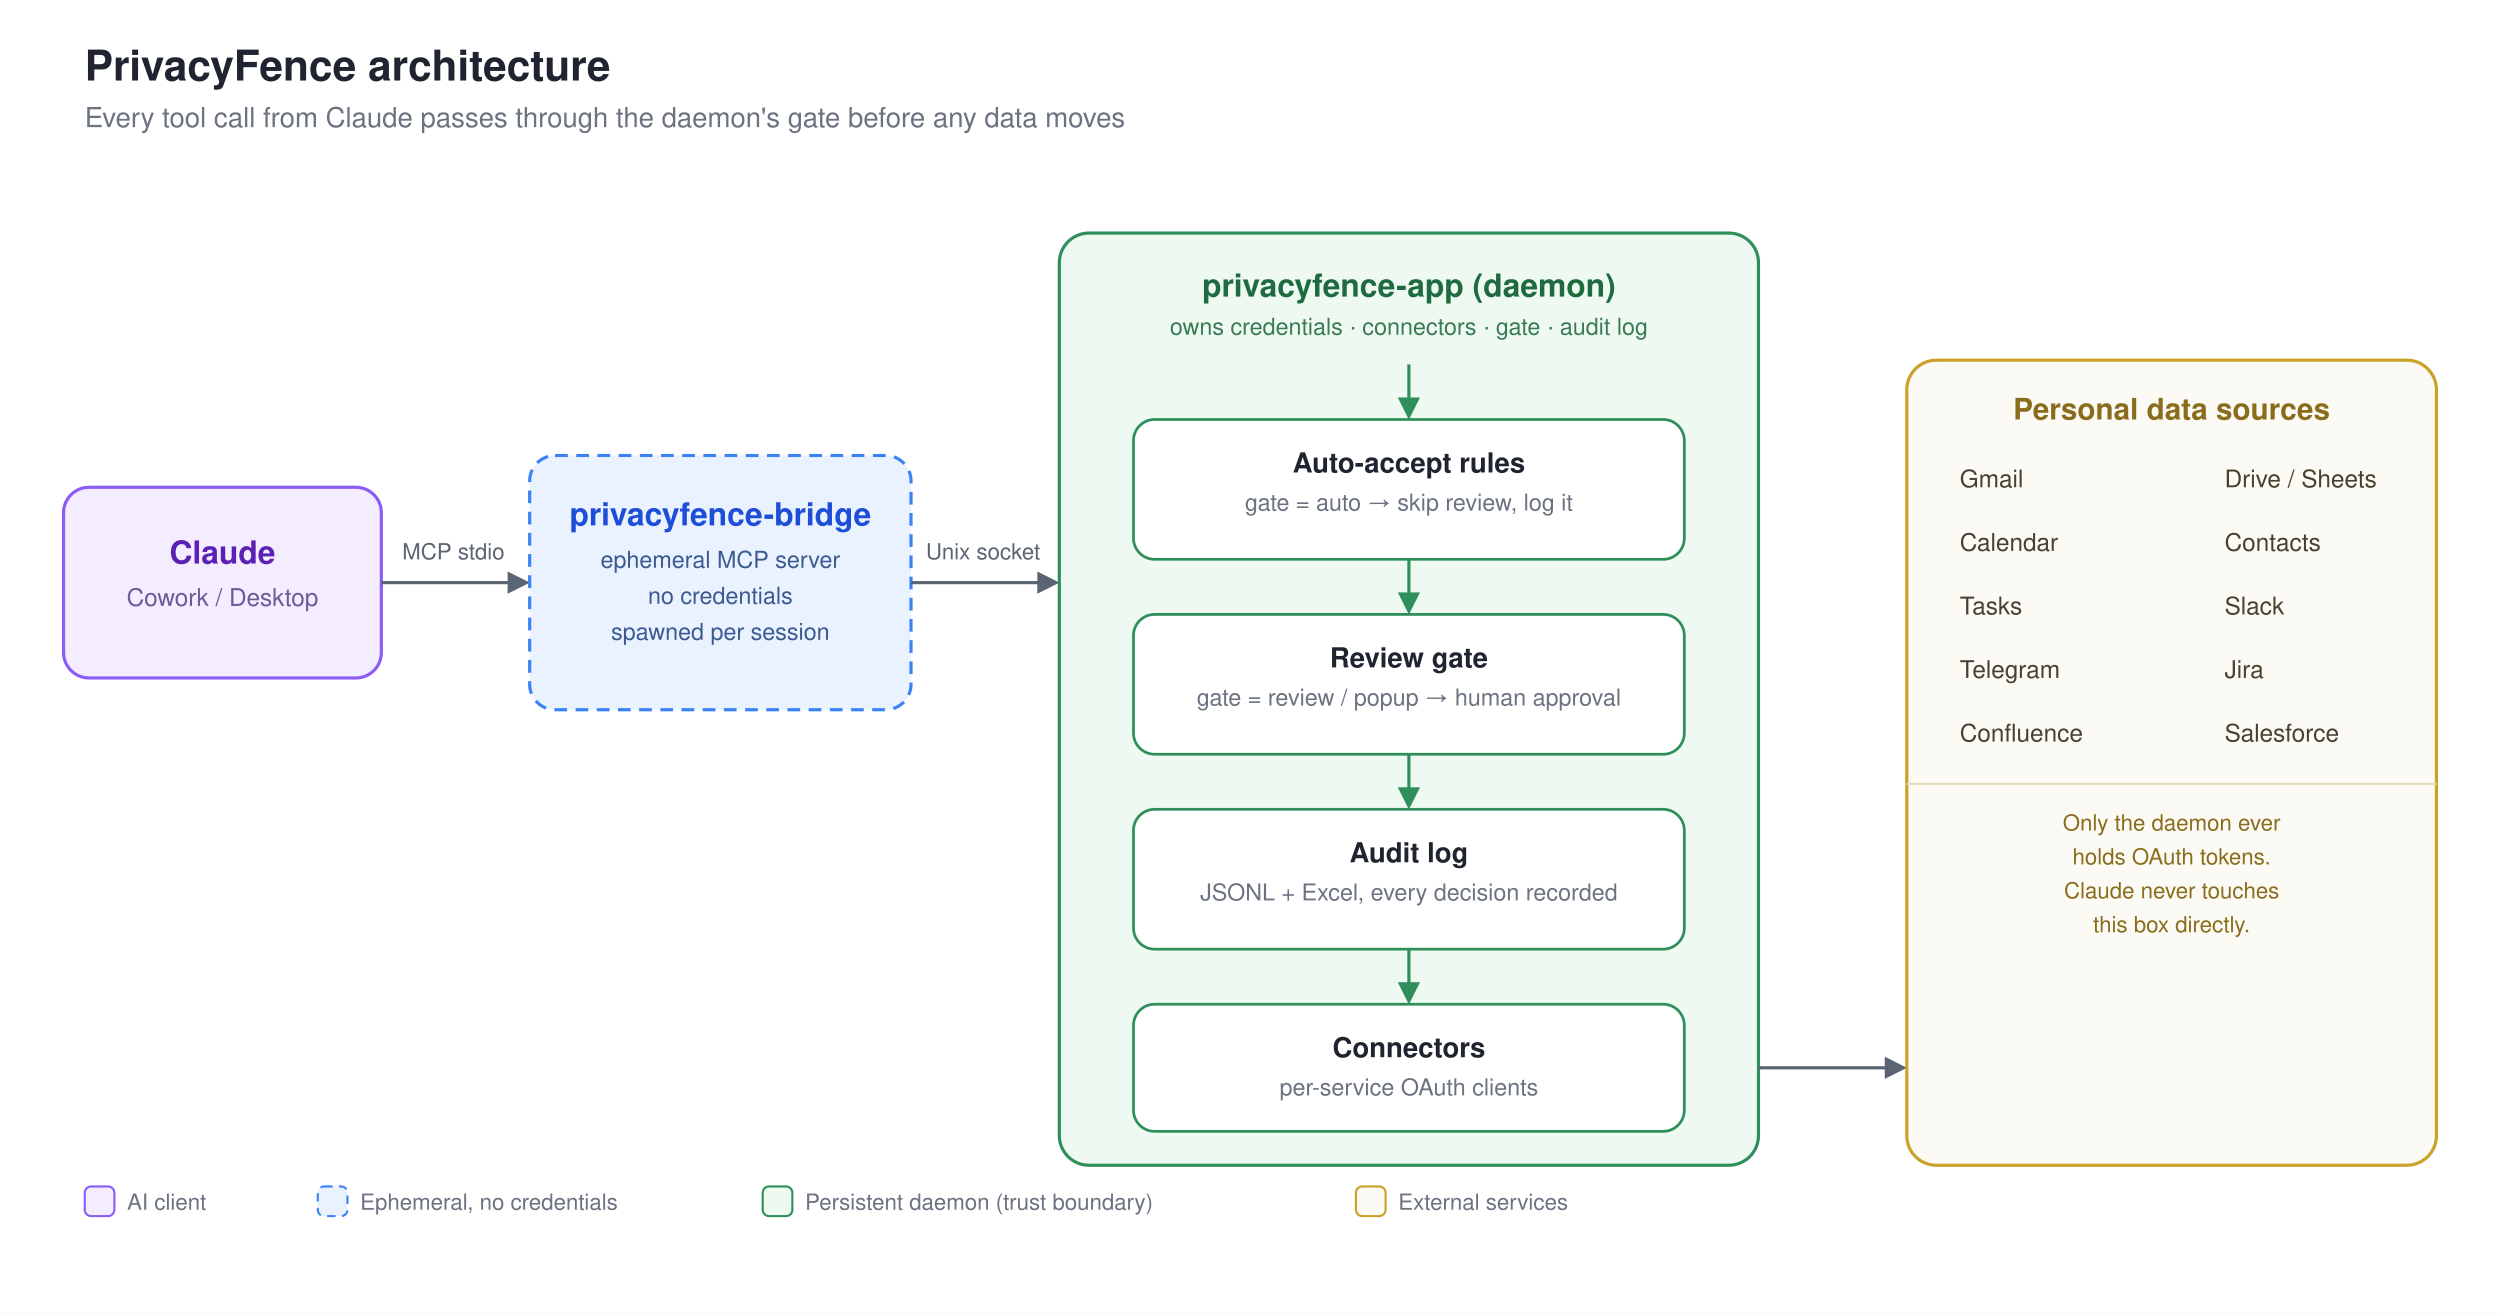
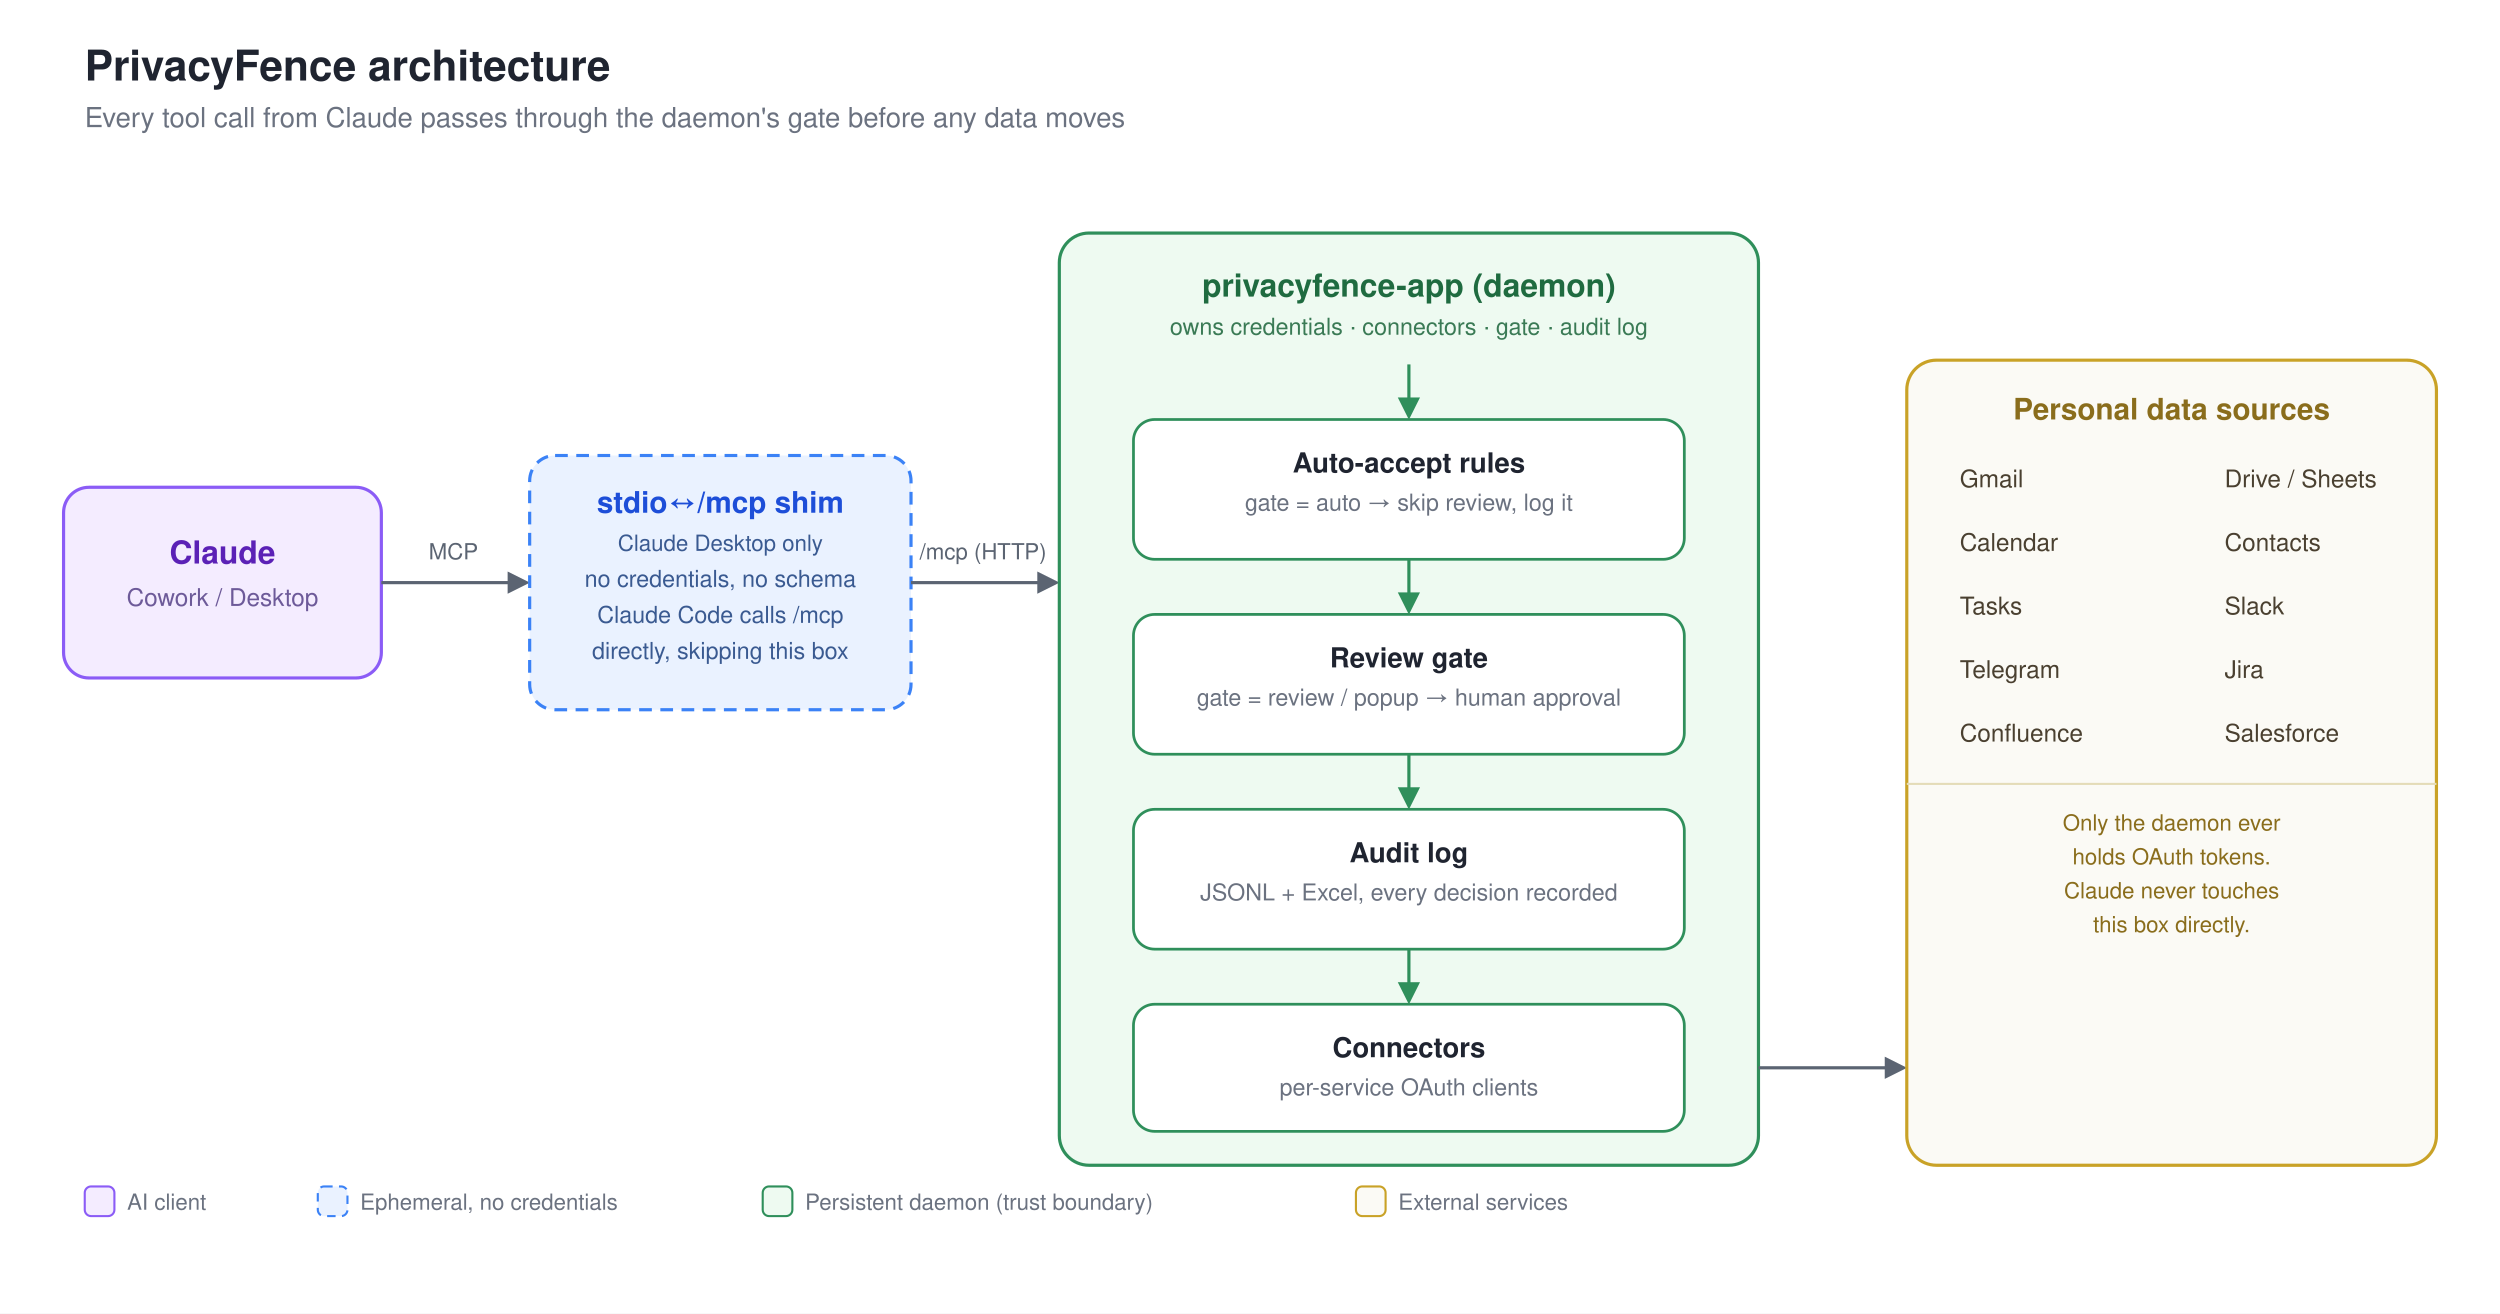
<svg xmlns="http://www.w3.org/2000/svg" viewBox="0 0 1180 620" font-family="-apple-system, 'Segoe UI', Helvetica, Arial, sans-serif">
  <defs>
    <marker id="arrow" viewBox="0 0 10 10" refX="8" refY="5" markerWidth="7" markerHeight="7" orient="auto-start-reverse">
      <path d="M0,0 L10,5 L0,10 z" fill="#5b6472" />
    </marker>
    <marker id="arrowGreen" viewBox="0 0 10 10" refX="8" refY="5" markerWidth="7" markerHeight="7" orient="auto-start-reverse">
      <path d="M0,0 L10,5 L0,10 z" fill="#2f8f5b" />
    </marker>
  </defs>
  <rect x="0" y="0" width="1180" height="620" fill="#ffffff" />
  <text x="40" y="38" font-size="20" font-weight="700" fill="#1f2430">PrivacyFence architecture</text>
  <text x="40" y="60" font-size="13" fill="#6b7280">Every tool call from Claude passes through the daemon's gate before any data moves</text>
  <g>
    <rect x="30" y="230" width="150" height="90" rx="12" fill="#f4ecff" stroke="#8b5cf6" stroke-width="1.5" />
    <text x="105" y="266" font-size="15" font-weight="700" fill="#5b21b6" text-anchor="middle">Claude</text>
    <text x="105" y="286" font-size="11.5" fill="#6d5a99" text-anchor="middle">Cowork / Desktop</text>
  </g>
  <line x1="180" y1="275" x2="248" y2="275" stroke="#5b6472" stroke-width="1.5" marker-end="url(#arrow)" />
-   <text x="214" y="264" font-size="10.5" fill="#5b6472" text-anchor="middle">MCP stdio</text>
+   <text x="214" y="264" font-size="10.5" fill="#5b6472" text-anchor="middle">MCP</text>
  <g>
    <rect x="250" y="215" width="180" height="120" rx="12" fill="#eaf2ff" stroke="#3b82f6" stroke-width="1.5" stroke-dasharray="6 4" />
-     <text x="340" y="248" font-size="15" font-weight="700" fill="#1d4ed8" text-anchor="middle">privacyfence-bridge</text>
-     <text x="340" y="268" font-size="11" fill="#3a5a91" text-anchor="middle">ephemeral MCP server</text>
-     <text x="340" y="285" font-size="11" fill="#3a5a91" text-anchor="middle">no credentials</text>
-     <text x="340" y="302" font-size="11" fill="#3a5a91" text-anchor="middle">spawned per session</text>
+     <text x="340" y="242" font-size="14" font-weight="700" fill="#1d4ed8" text-anchor="middle">stdio↔/mcp shim</text>
+     <text x="340" y="260" font-size="10.5" fill="#3a5a91" text-anchor="middle">Claude Desktop only</text>
+     <text x="340" y="277" font-size="11" fill="#3a5a91" text-anchor="middle">no credentials, no schema</text>
+     <text x="340" y="294" font-size="11" fill="#3a5a91" text-anchor="middle">Claude Code calls /mcp</text>
+     <text x="340" y="311" font-size="11" fill="#3a5a91" text-anchor="middle">directly, skipping this box</text>
  </g>
  <line x1="430" y1="275" x2="498" y2="275" stroke="#5b6472" stroke-width="1.5" marker-end="url(#arrow)" />
-   <text x="464" y="264" font-size="10.5" fill="#5b6472" text-anchor="middle">Unix socket</text>
+   <text x="464" y="264" font-size="10.5" fill="#5b6472" text-anchor="middle">/mcp (HTTP)</text>
  <g>
    <rect x="500" y="110" width="330" height="440" rx="14" fill="#eefaf1" stroke="#2f8f5b" stroke-width="1.5" />
    <text x="665" y="140" font-size="15" font-weight="700" fill="#1f6b40" text-anchor="middle">privacyfence-app (daemon)</text>
    <text x="665" y="158" font-size="11" fill="#3a7a55" text-anchor="middle">owns credentials · connectors · gate · audit log</text>
  </g>
  <line x1="665" y1="172" x2="665" y2="196" stroke="#2f8f5b" stroke-width="1.5" marker-end="url(#arrowGreen)" />
  <g>
    <rect x="535" y="198" width="260" height="66" rx="10" fill="#ffffff" stroke="#2f8f5b" stroke-width="1.3" />
    <text x="665" y="223" font-size="13" font-weight="600" fill="#1f2430" text-anchor="middle">Auto-accept rules</text>
    <text x="665" y="241" font-size="11" fill="#6b7280" text-anchor="middle">gate = auto → skip review, log it</text>
  </g>
  <line x1="665" y1="264" x2="665" y2="288" stroke="#2f8f5b" stroke-width="1.5" marker-end="url(#arrowGreen)" />
  <g>
    <rect x="535" y="290" width="260" height="66" rx="10" fill="#ffffff" stroke="#2f8f5b" stroke-width="1.3" />
    <text x="665" y="315" font-size="13" font-weight="600" fill="#1f2430" text-anchor="middle">Review gate</text>
    <text x="665" y="333" font-size="11" fill="#6b7280" text-anchor="middle">gate = review / popup → human approval</text>
  </g>
  <line x1="665" y1="356" x2="665" y2="380" stroke="#2f8f5b" stroke-width="1.5" marker-end="url(#arrowGreen)" />
  <g>
    <rect x="535" y="382" width="260" height="66" rx="10" fill="#ffffff" stroke="#2f8f5b" stroke-width="1.3" />
    <text x="665" y="407" font-size="13" font-weight="600" fill="#1f2430" text-anchor="middle">Audit log</text>
    <text x="665" y="425" font-size="11" fill="#6b7280" text-anchor="middle">JSONL + Excel, every decision recorded</text>
  </g>
  <line x1="665" y1="448" x2="665" y2="472" stroke="#2f8f5b" stroke-width="1.5" marker-end="url(#arrowGreen)" />
  <g>
    <rect x="535" y="474" width="260" height="60" rx="10" fill="#ffffff" stroke="#2f8f5b" stroke-width="1.3" />
    <text x="665" y="499" font-size="13" font-weight="600" fill="#1f2430" text-anchor="middle">Connectors</text>
    <text x="665" y="517" font-size="11" fill="#6b7280" text-anchor="middle">per-service OAuth clients</text>
  </g>
  <line x1="830" y1="504" x2="898" y2="504" stroke="#5b6472" stroke-width="1.5" marker-end="url(#arrow)" />
  <g>
    <rect x="900" y="170" width="250" height="380" rx="14" fill="#fbfaf5" stroke="#c9a227" stroke-width="1.5" />
    <text x="1025" y="198" font-size="14" font-weight="700" fill="#8a6d1c" text-anchor="middle">Personal data sources</text>
    <g font-size="11.5" fill="#4a4030">
      <text x="925" y="230">Gmail</text>
      <text x="1050" y="230">Drive / Sheets</text>
      <text x="925" y="260">Calendar</text>
      <text x="1050" y="260">Contacts</text>
      <text x="925" y="290">Tasks</text>
      <text x="1050" y="290">Slack</text>
      <text x="925" y="320">Telegram</text>
      <text x="1050" y="320">Jira</text>
      <text x="925" y="350">Confluence</text>
      <text x="1050" y="350">Salesforce</text>
    </g>
    <line x1="900" y1="370" x2="1150" y2="370" stroke="#e4dcb8" stroke-width="1" />
    <text x="1025" y="392" font-size="10.5" fill="#8a6d1c" text-anchor="middle">Only the daemon ever</text>
    <text x="1025" y="408" font-size="10.5" fill="#8a6d1c" text-anchor="middle">holds OAuth tokens.</text>
    <text x="1025" y="424" font-size="10.5" fill="#8a6d1c" text-anchor="middle">Claude never touches</text>
    <text x="1025" y="440" font-size="10.5" fill="#8a6d1c" text-anchor="middle">this box directly.</text>
  </g>
  <g font-size="10.5" fill="#6b7280">
    <rect x="40" y="560" width="14" height="14" rx="3" fill="#f4ecff" stroke="#8b5cf6" />
    <text x="60" y="571">AI client</text>
    <rect x="150" y="560" width="14" height="14" rx="3" fill="#eaf2ff" stroke="#3b82f6" stroke-dasharray="4 3" />
    <text x="170" y="571">Ephemeral, no credentials</text>
    <rect x="360" y="560" width="14" height="14" rx="3" fill="#eefaf1" stroke="#2f8f5b" />
    <text x="380" y="571">Persistent daemon (trust boundary)</text>
    <rect x="640" y="560" width="14" height="14" rx="3" fill="#fbfaf5" stroke="#c9a227" />
    <text x="660" y="571">External services</text>
  </g>
</svg>
